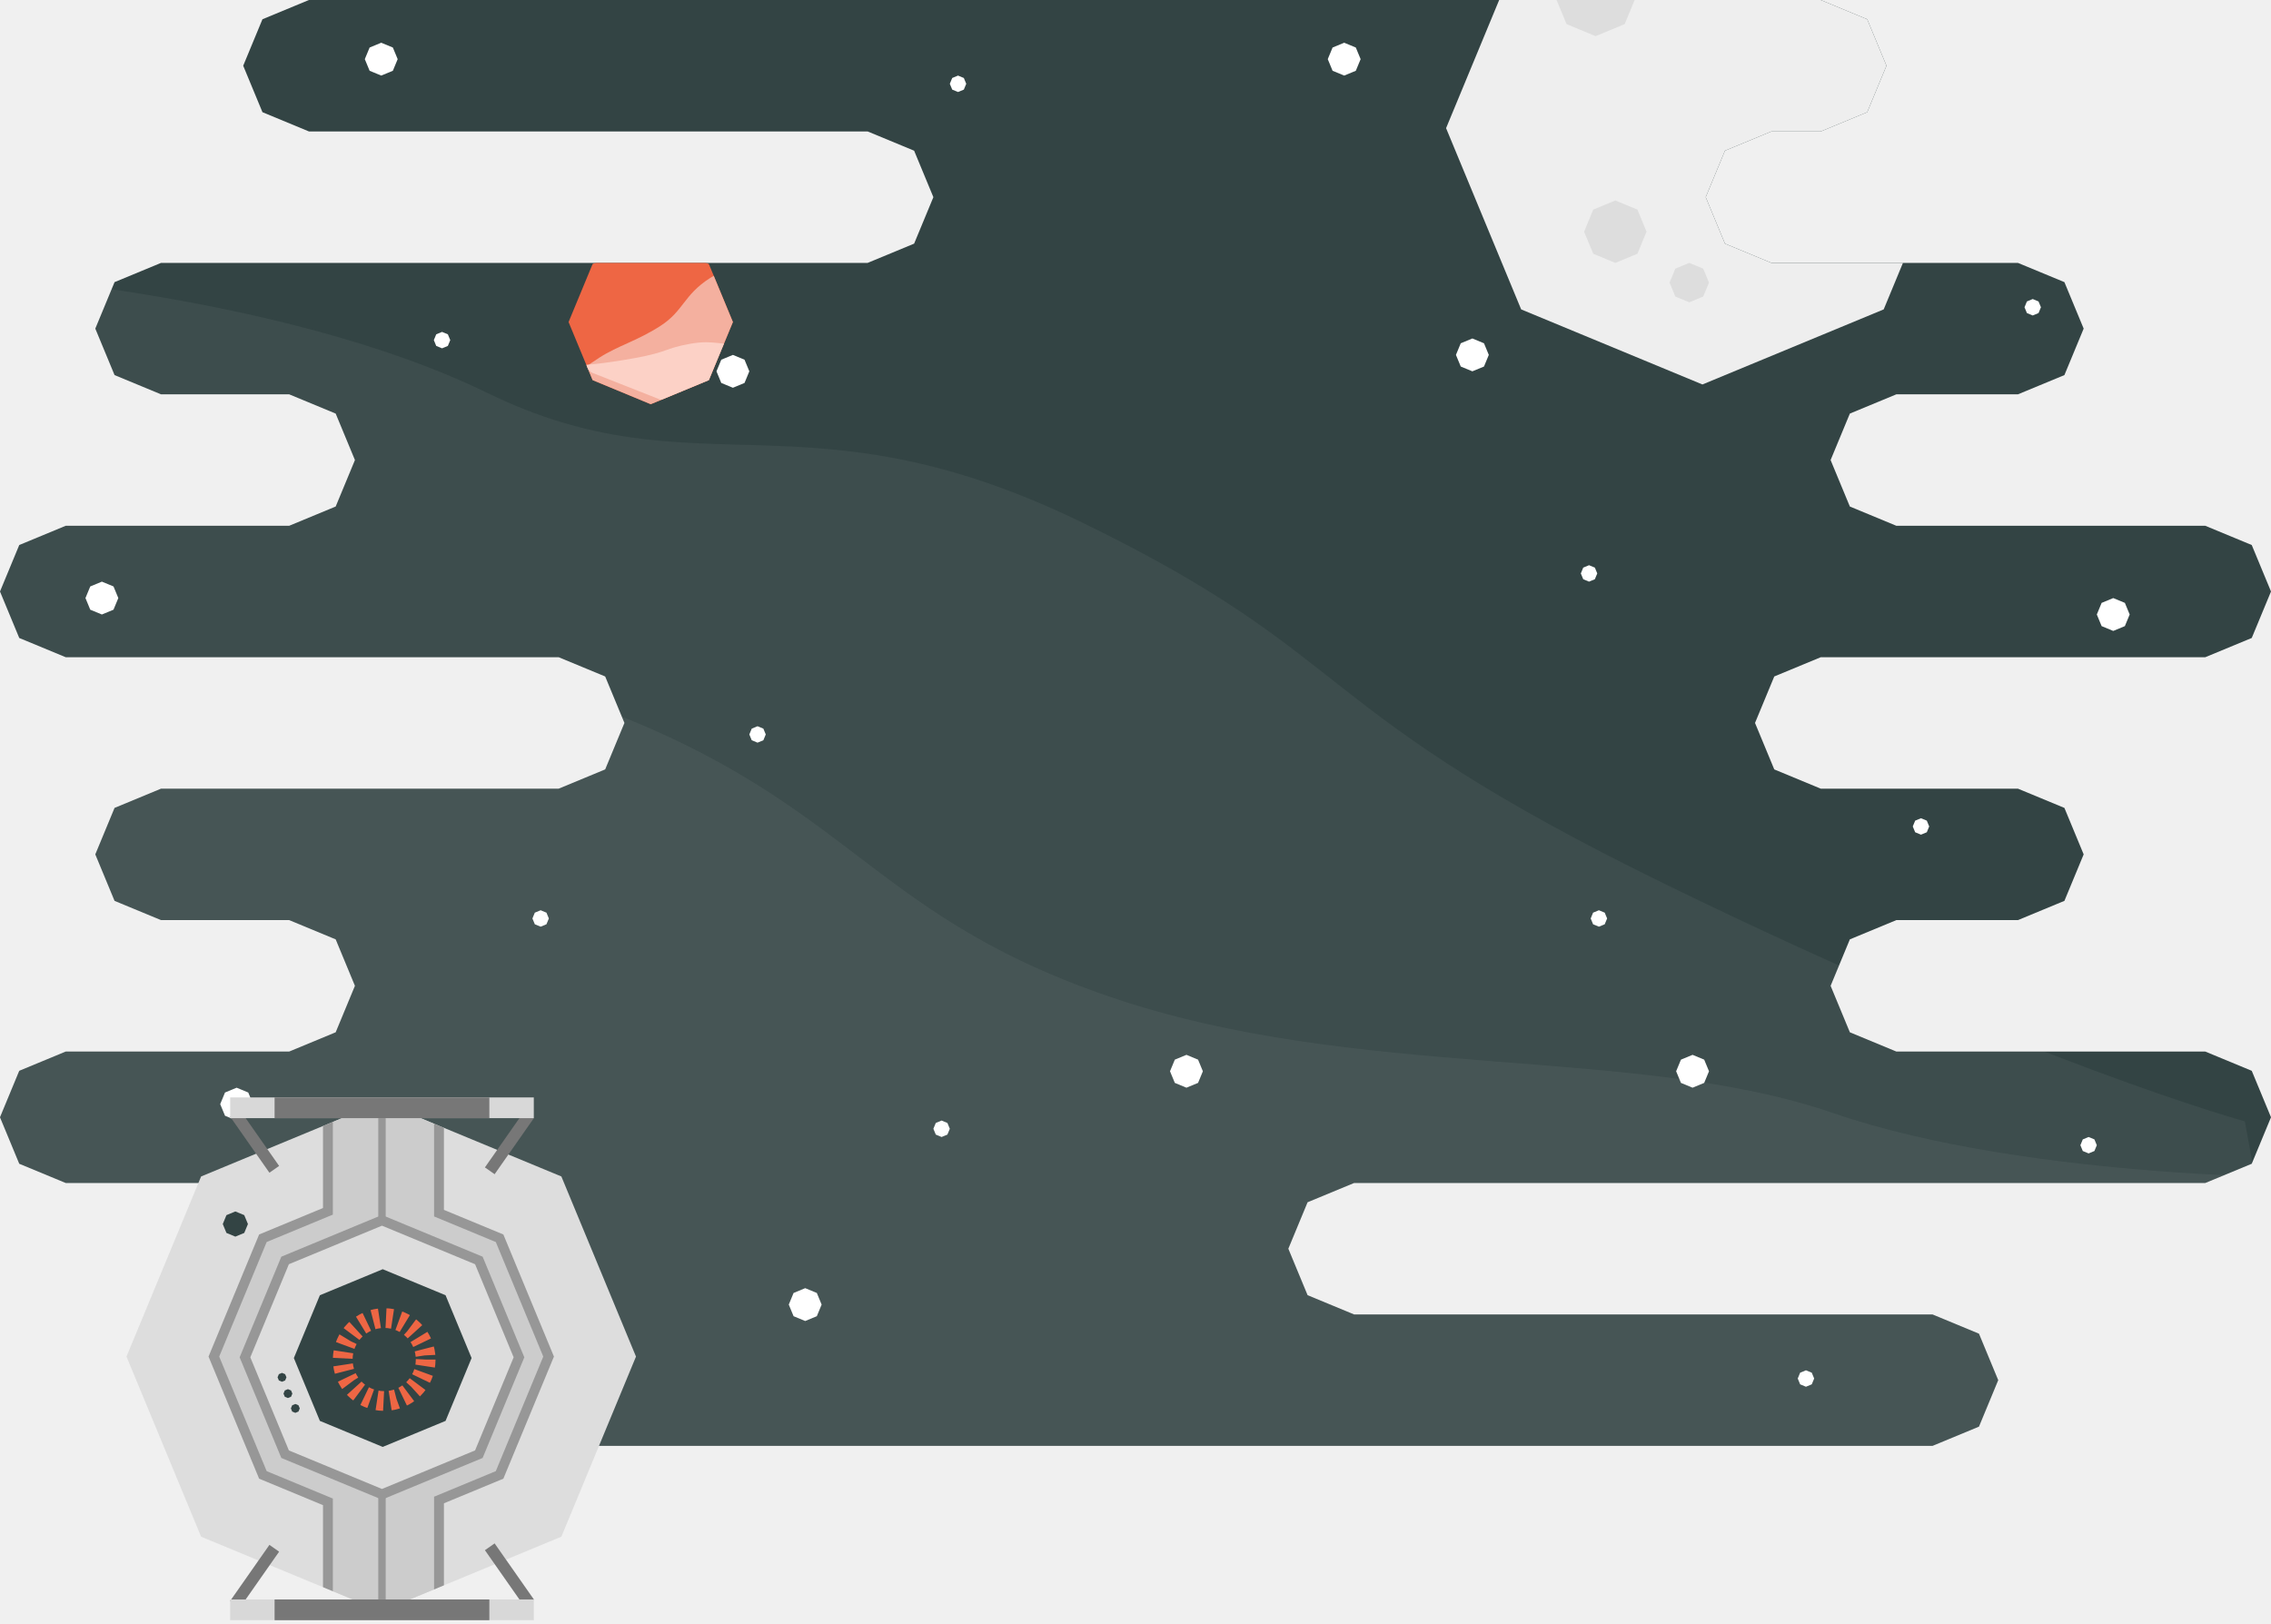
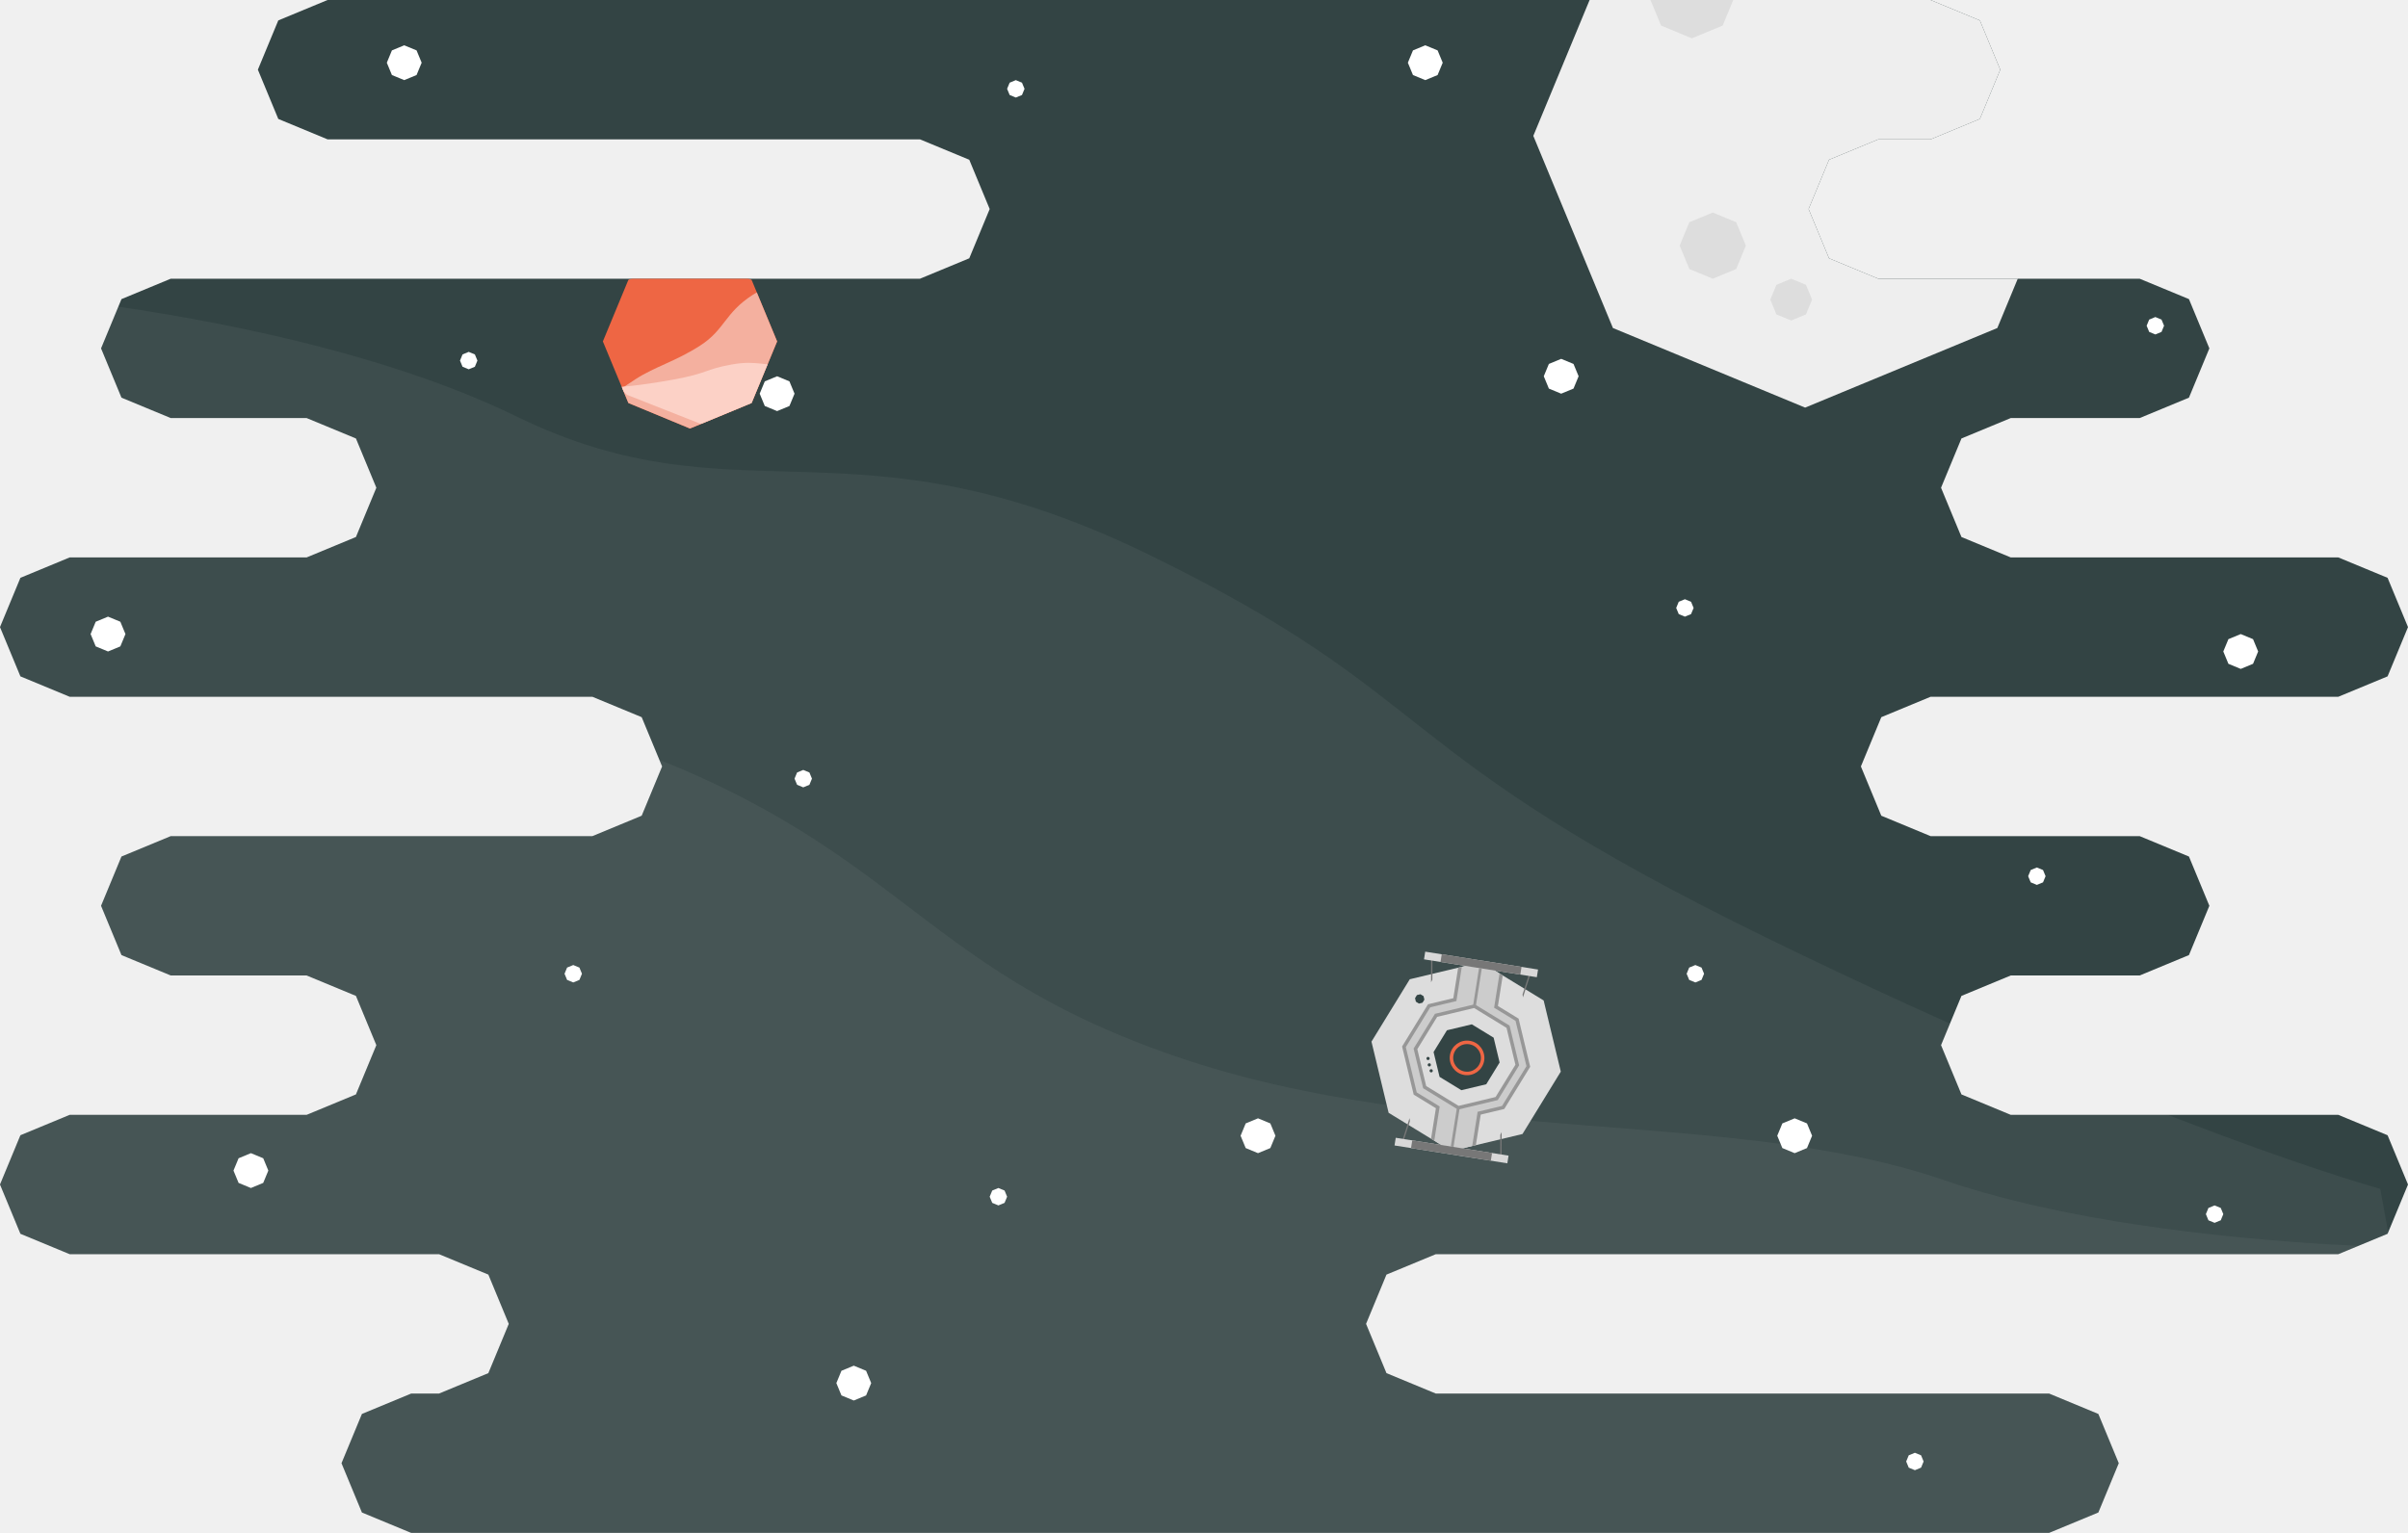
- <svg xmlns="http://www.w3.org/2000/svg" xmlns:xlink="http://www.w3.org/1999/xlink" width="691px" height="494px" viewBox="0 0 691 494" version="1.1">
+ <svg xmlns="http://www.w3.org/2000/svg" xmlns:xlink="http://www.w3.org/1999/xlink" width="691px" height="440px" viewBox="0 0 691 440" version="1.1">
  <defs>
    <path id="path-1" d="M412,400 L588,400 L602.142,405.858 L608,420 L602.142,434.142 L588,440 L118,440 L103.858,434.142 L98,420 L103.858,405.858 L118,400 L126,400 L126,400 L140.142,394.142 L146,380 L140.142,365.858 L126,360 L20,360 L5.858,354.142 L0,340 L5.858,325.858 L20,320 L88,320 L102.142,314.142 L108,300 L102.142,285.858 L88,280 L88,280 L49,280 L34.858,274.142 L29,260 L34.858,245.858 L49,240 L170,240 L170,240 L184.142,234.142 L190,220 L184.142,205.858 L170,200 L20,200 L5.858,194.142 L0,180 L5.858,165.858 L20,160 L88,160 L102.142,154.142 L108,140 L102.142,125.858 L88,120 L88,120 L49,120 L34.858,114.142 L29,100 L34.858,85.858 L49,80 L264,80 L264,80 L278.142,74.142 L284,60 L278.142,45.858 L264,40 L94,40 L79.858,34.142 L74,20 L79.858,5.858 L94,0 L554,0 L568.142,5.858 L574,20 L568.142,34.142 L554,40 L539,40 L524.858,45.858 L519,60 L524.858,74.142 L539,80 L539,80 L614,80 L628.142,85.858 L634,100 L628.142,114.142 L614,120 L577,120 L577,120 L562.858,125.858 L557,140 L562.858,154.142 L577,160 L671,160 L685.142,165.858 L691,180 L685.142,194.142 L671,200 L554,200 L539.858,205.858 L534,220 L539.858,234.142 L554,240 L554,240 L614,240 L628.142,245.858 L634,260 L628.142,274.142 L614,280 L577,280 L577,280 L562.858,285.858 L557,300 L562.858,314.142 L577,320 L671,320 L685.142,325.858 L691,340 L685.142,354.142 L671,360 L412,360 L397.858,365.858 L392,380 L397.858,394.142 L412,400 L412,400 Z" />
    <polygon id="path-3" points="25 0 42.678 7.322 50 25 42.678 42.678 25 50 7.322 42.678 0 25 7.322 7.322 " />
-     <polygon id="path-5" points="77.514 0 132.324 22.703 155.027 77.514 132.324 132.324 77.514 155.027 22.703 132.324 0 77.514 22.703 22.703 " />
+     <polygon id="path-5" points="27.502 0 46.949 8.038 55.005 27.443 46.949 46.848 27.502 54.885 8.055 46.848 0 27.443 8.055 8.038 " />
  </defs>
  <g id="Page-1" stroke="none" stroke-width="1" fill="none" fill-rule="evenodd">
    <g id="Desktop-HD-Copy-5" transform="translate(-327, -270)">
      <g id="404" transform="translate(327, 270)">
        <g id="space">
          <mask id="mask-2" fill="white">
            <use xlink:href="#path-1" />
          </mask>
          <use id="Mask" fill="#334444" xlink:href="#path-1" />
          <path d="M-13.055,447.262 L-13.785,82.809 C-13.785,82.809 84.143,88.284 148.173,119.519 C212.2,150.747 244.541,117.676 329.631,159.177 C414.721,200.679 396.173,215.149 507.422,269.414 C618.671,323.679 683.038,341.236 683.038,341.236 L702.578,447.977 L-13.055,447.262 L-13.055,447.262 Z" id="Shape-Copy" fill-opacity="0.05" fill="#FFFFFF" mask="url(#mask-2)" />
          <path d="M-11.184,527.293 L-12.198,218.557 C-12.198,218.557 87.031,182.455 173.001,212.057 C258.97,241.659 261.347,277.051 337.105,303.136 C412.863,329.222 497.132,317.846 557.625,338.68 C618.118,359.514 710.859,358.492 710.859,358.492 L591.105,519.096 L277.511,538.275 L-11.184,527.293 L-11.184,527.293 Z" id="Shape" fill-opacity="0.05" fill="#FFFFFF" mask="url(#mask-2)" />
          <g id="stars" mask="url(#mask-2)" fill="#FFFFFF">
            <g transform="translate(26, 13)">
              <polygon id="star" points="90 0 93.536 1.464 95 5 93.536 8.536 90 10 86.464 8.536 85 5 86.464 1.464 " />
              <polygon id="star-copy" points="197 95 200.536 96.464 202 100 200.536 103.536 197 105 193.464 103.536 192 100 193.464 96.464 " />
              <polygon id="star-copy-2" points="383 0 386.536 1.464 388 5 386.536 8.536 383 10 379.464 8.536 378 5 379.464 1.464 " />
              <polygon id="star-copy-3" points="617 169 620.536 170.464 622 174 620.536 177.536 617 179 613.464 177.536 612 174 613.464 170.464 " />
              <polygon id="star-copy-4" points="489 308 492.536 309.464 494 313 492.536 316.536 489 318 485.464 316.536 484 313 485.464 309.464 " />
              <polygon id="star-copy-5" points="335 308 338.536 309.464 340 313 338.536 316.536 335 318 331.464 316.536 330 313 331.464 309.464 " />
              <polygon id="star-copy-6" points="219 379 222.536 380.464 224 384 222.536 387.536 219 389 215.464 387.536 214 384 215.464 380.464 " />
              <polygon id="star-copy-7" points="46 318 49.536 319.464 51 323 49.536 326.536 46 328 42.464 326.536 41 323 42.464 319.464 " />
              <polygon id="star-copy-9" points="422 90 425.536 91.464 427 95 425.536 98.536 422 100 418.464 98.536 417 95 418.464 91.464 " />
              <polygon id="star-copy-8" points="5 164 8.536 165.464 10 169 8.536 172.536 5 174 1.464 172.536 0 169 1.464 165.464 " />
              <polygon id="star-small" points="265.5 10 267.268 10.732 268 12.5 267.268 14.268 265.5 15 263.732 14.268 263 12.5 263.732 10.732 " />
              <polygon id="star-small-copy" points="481.5 5 483.268 5.732 484 7.5 483.268 9.268 481.5 10 479.732 9.268 479 7.5 479.732 5.732 " />
              <polygon id="star-small-copy-2" points="457.5 159 459.268 159.732 460 161.5 459.268 163.268 457.5 164 455.732 163.268 455 161.5 455.732 159.732 " />
              <polygon id="star-small-copy-3" points="260.5 328 262.268 328.732 263 330.5 262.268 332.268 260.5 333 258.732 332.268 258 330.5 258.732 328.732 " />
              <polygon id="star-small-copy-4" points="204.5 208 206.268 208.732 207 210.5 206.268 212.268 204.5 213 202.732 212.268 202 210.5 202.732 208.732 " />
              <polygon id="star-small-copy-10" points="108.5 88 110.268 88.732 111 90.5 110.268 92.268 108.5 93 106.732 92.268 106 90.5 106.732 88.732 " />
              <polygon id="star-small-copy-11" points="138.5 264 140.268 264.732 141 266.5 140.268 268.268 138.5 269 136.732 268.268 136 266.5 136.732 264.732 " />
              <polygon id="star-small-copy-5" points="523.5 404 525.268 404.732 526 406.5 525.268 408.268 523.5 409 521.732 408.268 521 406.5 521.732 404.732 " />
              <polygon id="star-small-copy-6" points="609.5 333 611.268 333.732 612 335.5 611.268 337.268 609.5 338 607.732 337.268 607 335.5 607.732 333.732 " />
              <polygon id="star-small-copy-7" points="460.5 264 462.268 264.732 463 266.5 462.268 268.268 460.5 269 458.732 268.268 458 266.5 458.732 264.732 " />
              <polygon id="star-small-copy-8" points="558.5 236 560.268 236.732 561 238.5 560.268 240.268 558.5 241 556.732 240.268 556 238.5 556.732 236.732 " />
              <polygon id="star-small-copy-9" points="592.5 78 594.268 78.732 595 80.5 594.268 82.268 592.5 83 590.732 82.268 590 80.5 590.732 78.732 " />
            </g>
          </g>
          <g id="moon" mask="url(#mask-2)">
            <g transform="translate(440, -39)">
              <polygon id="iris" fill="#EEEEEE" points="78 0 133.154 22.846 156 78 133.154 133.154 78 156 22.846 133.154 0 78 22.846 22.846 " />
              <polygon id="iris-copy" fill="#DDDDDD" points="45.5 25 54.339 28.661 58 37.5 54.339 46.339 45.5 50 36.661 46.339 33 37.5 36.661 28.661 " />
              <polygon id="iris-copy-2" fill="#DDDDDD" points="74 119 78.243 120.757 80 125 78.243 129.243 74 131 69.757 129.243 68 125 69.757 120.757 " />
              <polygon id="iris-copy-3" fill="#DDDDDD" points="51.5 100 58.218 102.782 61 109.5 58.218 116.218 51.5 119 44.782 116.218 42 109.5 44.782 102.782 " />
            </g>
          </g>
          <g id="sun" mask="url(#mask-2)">
            <g transform="translate(173, 73)">
              <mask id="mask-4" fill="white">
                <use xlink:href="#path-3" />
              </mask>
              <use id="Mask" stroke="none" fill="#EE6644" fill-rule="evenodd" xlink:href="#path-3" />
              <path d="M53.464,70.93 L57.085,25.672 L56.559,9.107 C56.559,9.107 51.167,6.406 43.042,11.614 C34.916,16.823 35.048,21.627 27.887,26.217 C20.727,30.807 15.119,32.151 9.402,35.816 C3.684,39.482 -4.953,46.133 -4.953,46.133 L-4.562,68.553 L53.464,70.93 L53.464,70.93 Z" id="Shape-Copy-4" stroke="none" fill="#F4B09F" fill-rule="evenodd" mask="url(#mask-4)" />
              <path d="M70.689,65.465 L63.59,29.99 C63.59,29.99 58.494,30.32 52.646,31.39 C46.798,32.46 44.636,30.219 36.865,31.64 C29.093,33.062 30.406,34.091 20.245,35.95 C10.085,37.809 4.43,38.096 4.43,38.096 L6.962,40.349 L70.689,65.465 L70.689,65.465 Z" id="Shape-Copy-5" stroke="none" fill="#FCD1C6" fill-rule="evenodd" mask="url(#mask-4)" />
            </g>
          </g>
        </g>
-         <g id="portal" transform="translate(38, 333)">
-           <g id="space-copy" transform="translate(0.486292, 2.3103)">
+         <g id="portal" transform="translate(421.0062, 303.5782) rotate(9) translate(-421.0062, -303.5782) translate(393.0062, 275.0782)">
+           <g id="space-copy" transform="translate(0.172539, 0.817932)">
            <mask id="mask-6" fill="white">
              <use xlink:href="#path-5" />
            </mask>
            <use id="Mask" fill="#DDDDDD" xlink:href="#path-5" />
            <g id="details" mask="url(#mask-6)">
-               <g transform="translate(25.58901, -10.01322)">
-                 <path d="M69.5,43.882 L69.5,1 L35.701,1 L35.701,43.322 L15.916,51.518 L1,87.527 L15.916,123.536 L35.701,131.732 L35.701,174.955 L69.5,174.955 L69.5,131.172 L87.934,123.536 L102.849,87.527 L87.934,51.518 L69.5,43.882 Z" id="Rectangle-1" stroke="#979797" stroke-width="3" fill="#CCCCCC" fill-rule="evenodd" />
-                 <rect id="Rectangle-25" stroke="none" fill="#979797" fill-rule="evenodd" x="51.023" y="5.056" width="2.253" height="169.899" />
-                 <polygon id="Polygon-1-Copy-3" stroke="#979797" stroke-width="3" fill="#DDDDDD" fill-rule="evenodd" points="52.15 46.066 81.627 58.276 93.836 87.752 81.627 117.229 52.15 129.438 22.673 117.229 10.464 87.752 22.673 58.276 " />
-                 <polygon id="Polygon-1-Copy" stroke="none" fill="#334444" fill-rule="evenodd" points="52.375 60.938 71.495 68.858 79.415 87.978 71.495 107.098 52.375 115.017 33.255 107.098 25.336 87.978 33.255 68.858 " />
-                 <polygon id="Polygon-1-Copy-4" stroke="none" fill="#334444" fill-rule="evenodd" points="7.535 43.362 10.243 44.484 11.365 47.193 10.243 49.901 7.535 51.023 4.826 49.901 3.704 47.193 4.826 44.484 " />
-                 <polygon id="Polygon-1-Copy-5" stroke="none" fill="#334444" fill-rule="evenodd" points="23.533 97.441 24.489 97.837 24.885 98.793 24.489 99.749 23.533 100.145 22.577 99.749 22.181 98.793 22.577 97.837 " />
-                 <polygon id="Polygon-1-Copy-6" stroke="none" fill="#334444" fill-rule="evenodd" points="25.786 101.948 26.742 102.344 27.138 103.3 26.742 104.256 25.786 104.652 24.83 104.256 24.434 103.3 24.83 102.344 " />
-                 <ellipse id="Oval-1" stroke="#EE6644" stroke-width="6" stroke-dasharray="2,2" fill="none" cx="52.826" cy="88.428" rx="12.619" ry="12.619" />
-                 <polygon id="Polygon-1-Copy-7" stroke="none" fill="#334444" fill-rule="evenodd" points="21.73 92.484 22.686 92.88 23.082 93.836 22.686 94.792 21.73 95.188 20.774 94.792 20.378 93.836 20.774 92.88 " />
+               <g transform="translate(9.079133, -3.545054)">
+                 <path d="M24.659,15.536 L24.659,0.354 L12.667,0.354 L12.667,15.338 L5.647,18.239 L0.355,30.988 L5.647,43.736 L12.667,46.638 L12.667,61.941 L24.659,61.941 L24.659,46.44 L31.199,43.736 L36.492,30.988 L31.199,18.239 L24.659,15.536 Z" id="Rectangle-1" stroke="#979797" stroke-width="1" fill="#CCCCCC" fill-rule="evenodd" />
+                 <rect id="Rectangle-25" stroke="none" fill="#979797" fill-rule="evenodd" x="18.103" y="1.79" width="0.799" height="60.151" />
+                 <polygon id="Polygon-1-Copy-3" stroke="#979797" stroke-width="1" fill="#DDDDDD" fill-rule="evenodd" points="18.503 16.309 28.962 20.632 33.294 31.068 28.962 41.503 18.503 45.826 8.045 41.503 3.713 31.068 8.045 20.632 " />
+                 <polygon id="Polygon-1-Copy" stroke="none" fill="#334444" fill-rule="evenodd" points="18.583 21.574 25.367 24.378 28.177 31.147 25.367 37.917 18.583 40.72 11.799 37.917 8.989 31.147 11.799 24.378 " />
+                 <polygon id="Polygon-1-Copy-4" stroke="none" fill="#334444" fill-rule="evenodd" points="2.673 15.352 3.634 15.749 4.032 16.708 3.634 17.667 2.673 18.064 1.712 17.667 1.314 16.708 1.712 15.749 " />
+                 <polygon id="Polygon-1-Copy-5" stroke="none" fill="#334444" fill-rule="evenodd" points="8.35 34.498 8.689 34.638 8.829 34.977 8.689 35.315 8.35 35.455 8.01 35.315 7.87 34.977 8.01 34.638 " />
+                 <polygon id="Polygon-1-Copy-6" stroke="none" fill="#334444" fill-rule="evenodd" points="9.149 36.093 9.488 36.234 9.629 36.572 9.488 36.911 9.149 37.051 8.81 36.911 8.669 36.572 8.81 36.234 " />
+                 <ellipse id="Oval-1" stroke="#EE6644" stroke-width="1" fill="none" cx="18.743" cy="31.307" rx="4.477" ry="4.467" />
+                 <polygon id="Polygon-1-Copy-7" stroke="none" fill="#334444" fill-rule="evenodd" points="7.71 32.743 8.049 32.883 8.19 33.222 8.049 33.56 7.71 33.7 7.371 33.56 7.23 33.222 7.371 32.883 " />
              </g>
            </g>
          </g>
-           <g id="handel" transform="translate(31.58191, 0.958317)">
-             <rect id="Rectangle-28" fill="#777777" transform="translate(7.899113, 13.35327) rotate(-35) translate(-7.899113, -13.35327) " x="6.096" y="2.942" width="3.605" height="20.823" />
-             <rect id="Rectangle-28-Copy" fill="#777777" transform="translate(85.41282, 13.80393) scale(1, -1) rotate(-35) translate(-85.41282, -13.80393) " x="83.61" y="3.392" width="3.605" height="20.823" />
-             <rect id="Rectangle-26" fill="#D8D8D8" transform="translate(46.64342, 3.154628) scale(1, -1) translate(-46.64342, -3.154628) " x="0.451" y="0" width="92.386" height="6.309" />
-             <rect id="Rectangle-26-Copy" fill="#777777" transform="translate(46.64342, 3.154628) scale(1, -1) translate(-46.64342, -3.154628) " x="13.97" y="0" width="65.346" height="6.309" />
+           <g id="handel" transform="translate(11.20545, 0.33928)">
+             <path d="M2.163,1.839 L2.417,1.041 L3.442,7.617 L3.189,8.414 L2.163,1.839 L2.163,1.839 Z" id="Rectangle-28" fill="#777777" />
+             <path d="M29.665,7.776 L29.919,8.573 L30.945,1.998 L30.691,1.201 L29.665,7.776 L29.665,7.776 Z" id="Rectangle-28-Copy" fill="#777777" />
+             <rect id="Rectangle-26" fill="#D8D8D8" transform="translate(16.54937, 1.116856) scale(1, -1) translate(-16.54937, -1.116856) " x="0.16" y="0" width="32.779" height="2.234" />
+             <rect id="Rectangle-26-Copy" fill="#777777" transform="translate(16.54937, 1.116856) scale(1, -1) translate(-16.54937, -1.116856) " x="4.957" y="0" width="23.185" height="2.234" />
          </g>
-           <g id="handel-copy" transform="translate(78.22533, 148.3245) scale(1, -1) translate(-78.22533, -148.3245) translate(31.58191, 136.6073)">
-             <rect id="Rectangle-28" fill="#777777" transform="translate(7.899113, 13.35327) rotate(-35) translate(-7.899113, -13.35327) " x="6.096" y="2.942" width="3.605" height="20.823" />
-             <rect id="Rectangle-28-Copy" fill="#777777" transform="translate(85.41282, 13.80393) scale(1, -1) rotate(-35) translate(-85.41282, -13.80393) " x="83.61" y="3.392" width="3.605" height="20.823" />
-             <rect id="Rectangle-26" fill="#D8D8D8" transform="translate(46.64342, 3.154628) scale(1, -1) translate(-46.64342, -3.154628) " x="0.451" y="0" width="92.386" height="6.309" />
-             <rect id="Rectangle-26-Copy" fill="#777777" transform="translate(46.64342, 3.154628) scale(1, -1) translate(-46.64342, -3.154628) " x="13.97" y="0" width="65.346" height="6.309" />
+           <g id="handel-copy" transform="translate(27.75482, 52.5124) scale(1, -1) translate(-27.75482, -52.5124) translate(11.20545, 48.36408)">
+             <path d="M2.163,1.839 L2.417,1.041 L3.442,7.617 L3.189,8.414 L2.163,1.839 L2.163,1.839 Z" id="Rectangle-28" fill="#777777" />
+             <path d="M29.665,7.776 L29.919,8.573 L30.945,1.998 L30.691,1.201 L29.665,7.776 L29.665,7.776 Z" id="Rectangle-28-Copy" fill="#777777" />
+             <rect id="Rectangle-26" fill="#D8D8D8" transform="translate(16.54937, 1.116856) scale(1, -1) translate(-16.54937, -1.116856) " x="0.16" y="0" width="32.779" height="2.234" />
+             <rect id="Rectangle-26-Copy" fill="#777777" transform="translate(16.54937, 1.116856) scale(1, -1) translate(-16.54937, -1.116856) " x="4.957" y="0" width="23.185" height="2.234" />
          </g>
        </g>
      </g>
    </g>
  </g>
</svg>
